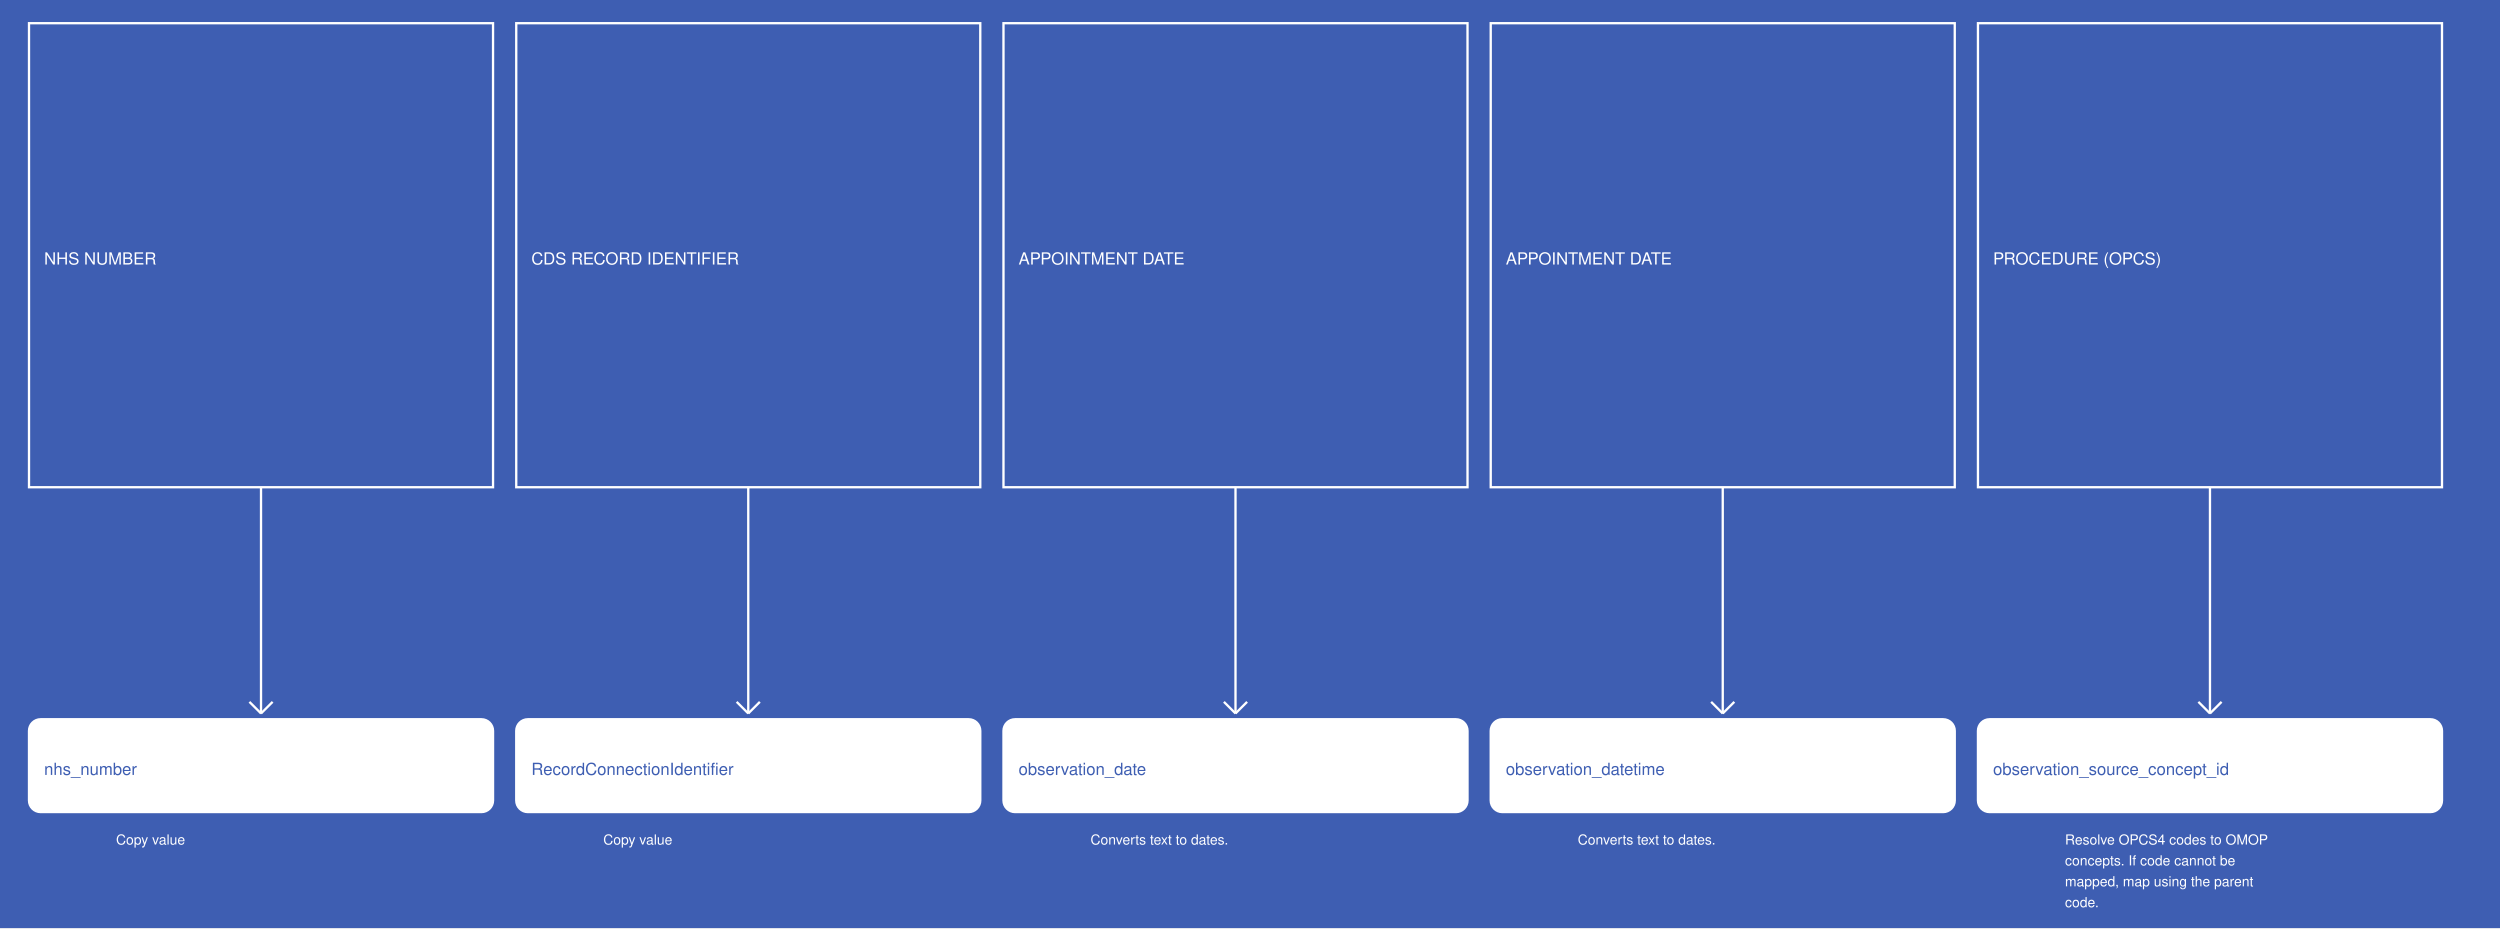
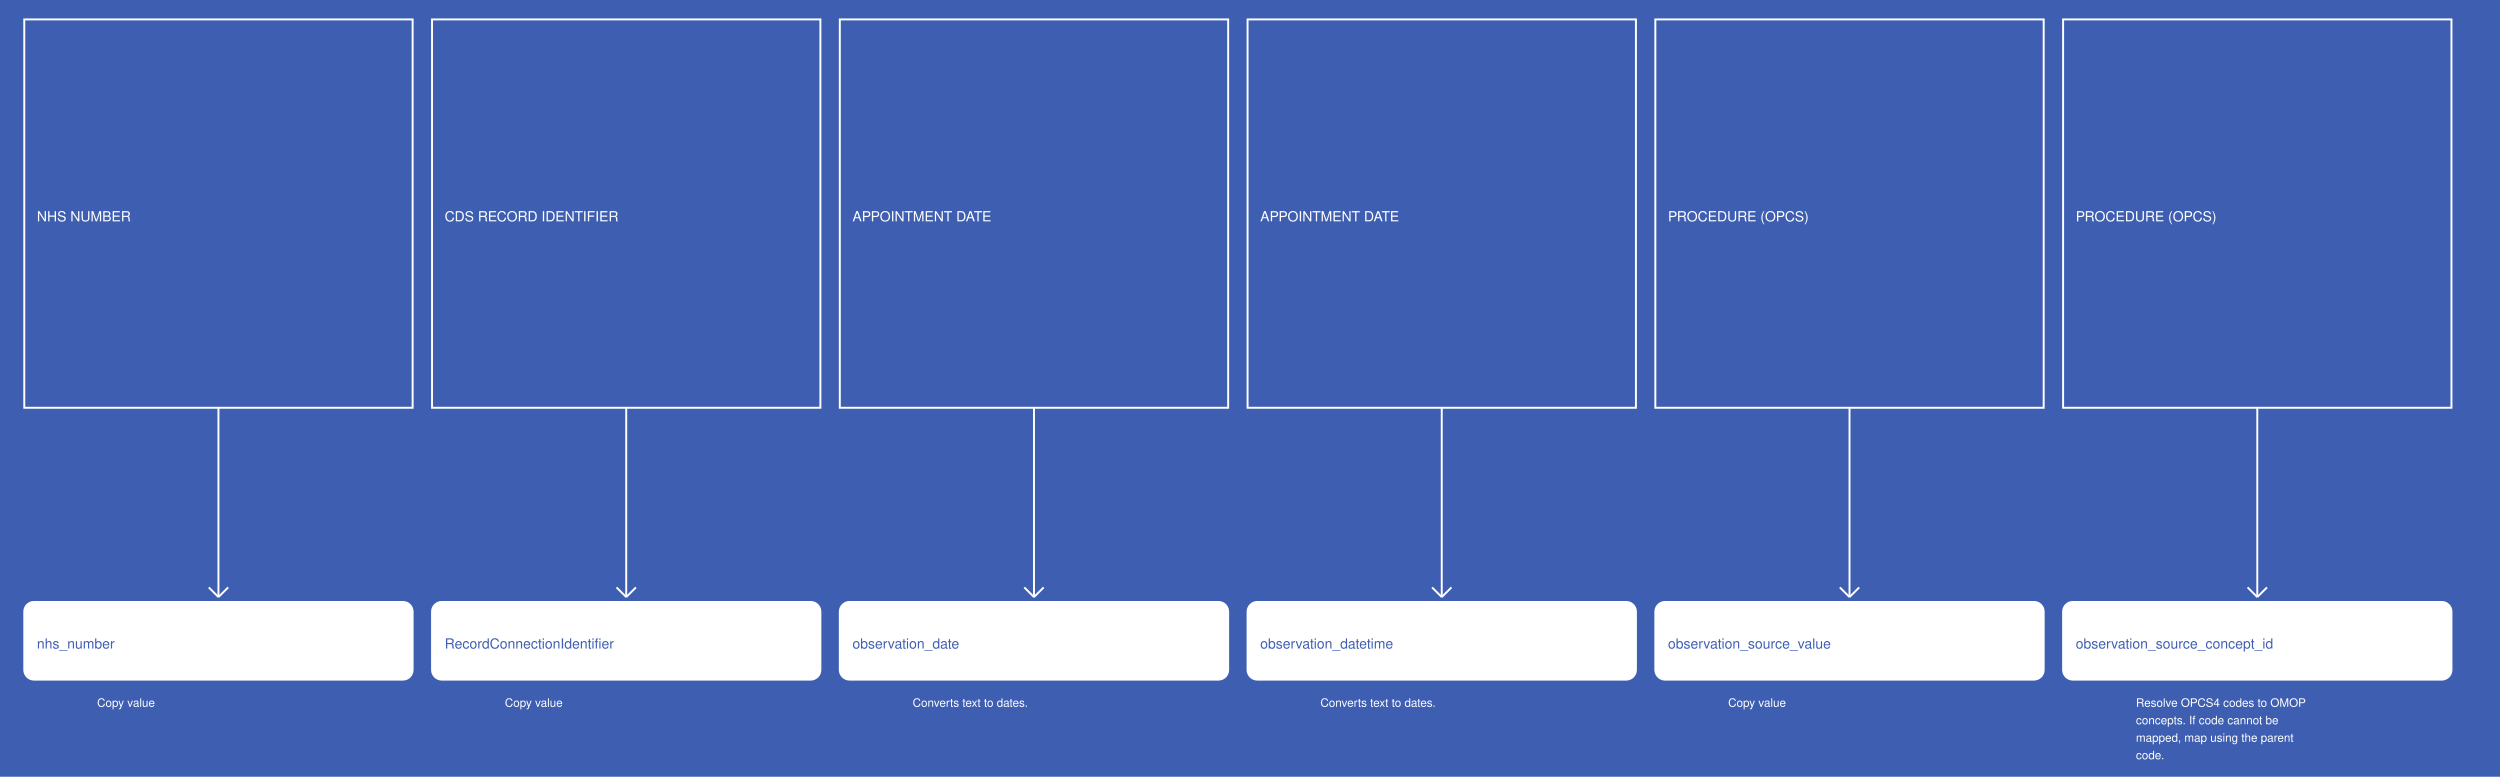
- <svg xmlns="http://www.w3.org/2000/svg" width="2155" height="800">
+ <svg xmlns="http://www.w3.org/2000/svg" width="2575" height="800">
  <rect width="100%" height="100%" fill="#3E5EB2" />
  <g>
    <rect x="25" y="20" width="400" height="400" fill="#3E5EB2" stroke="white" stroke-width="2" />
    <text x="38" y="228" fill="white" font-family="Helvetica" font-size="1.2em" text-anchor="start">NHS NUMBER</text>
  </g>
  <g>
    <line x1="225" y1="420" x2="225" y2="615" stroke="white" stroke-width="2" />
    <line x1="215" y1="605" x2="225" y2="615" stroke="white" stroke-width="2" />
    <line x1="235" y1="605" x2="225" y2="615" stroke="white" stroke-width="2" />
    <text x="100" y="728" fill="white" font-size="1em" font-family="Helvetica">Copy value</text>
  </g>
  <g>
    <rect x="25" y="620" width="400" height="80" fill="white" stroke="white" stroke-width="2" rx="10" />
    <text x="38" y="668" fill="#3E5EB2" font-family="Helvetica" font-size="1.2em" text-anchor="start">nhs_number</text>
  </g>
  <g>
    <rect x="445" y="20" width="400" height="400" fill="#3E5EB2" stroke="white" stroke-width="2" />
    <text x="458" y="228" fill="white" font-family="Helvetica" font-size="1.2em" text-anchor="start">CDS RECORD IDENTIFIER</text>
  </g>
  <g>
    <line x1="645" y1="420" x2="645" y2="615" stroke="white" stroke-width="2" />
    <line x1="635" y1="605" x2="645" y2="615" stroke="white" stroke-width="2" />
    <line x1="655" y1="605" x2="645" y2="615" stroke="white" stroke-width="2" />
    <text x="520" y="728" fill="white" font-size="1em" font-family="Helvetica">Copy value</text>
  </g>
  <g>
    <rect x="445" y="620" width="400" height="80" fill="white" stroke="white" stroke-width="2" rx="10" />
    <text x="458" y="668" fill="#3E5EB2" font-family="Helvetica" font-size="1.2em" text-anchor="start">RecordConnectionIdentifier</text>
  </g>
  <g>
    <rect x="865" y="20" width="400" height="400" fill="#3E5EB2" stroke="white" stroke-width="2" />
    <text x="878" y="228" fill="white" font-family="Helvetica" font-size="1.2em" text-anchor="start">APPOINTMENT DATE</text>
  </g>
  <g>
    <line x1="1065" y1="420" x2="1065" y2="615" stroke="white" stroke-width="2" />
    <line x1="1055" y1="605" x2="1065" y2="615" stroke="white" stroke-width="2" />
    <line x1="1075" y1="605" x2="1065" y2="615" stroke="white" stroke-width="2" />
    <text x="940" y="728" fill="white" font-size="1em" font-family="Helvetica">Converts text to dates.</text>
  </g>
  <g>
    <rect x="865" y="620" width="400" height="80" fill="white" stroke="white" stroke-width="2" rx="10" />
    <text x="878" y="668" fill="#3E5EB2" font-family="Helvetica" font-size="1.2em" text-anchor="start">observation_date</text>
  </g>
  <g>
    <rect x="1285" y="20" width="400" height="400" fill="#3E5EB2" stroke="white" stroke-width="2" />
    <text x="1298" y="228" fill="white" font-family="Helvetica" font-size="1.2em" text-anchor="start">APPOINTMENT DATE</text>
  </g>
  <g>
    <line x1="1485" y1="420" x2="1485" y2="615" stroke="white" stroke-width="2" />
    <line x1="1475" y1="605" x2="1485" y2="615" stroke="white" stroke-width="2" />
    <line x1="1495" y1="605" x2="1485" y2="615" stroke="white" stroke-width="2" />
    <text x="1360" y="728" fill="white" font-size="1em" font-family="Helvetica">Converts text to dates.</text>
  </g>
  <g>
    <rect x="1285" y="620" width="400" height="80" fill="white" stroke="white" stroke-width="2" rx="10" />
    <text x="1298" y="668" fill="#3E5EB2" font-family="Helvetica" font-size="1.2em" text-anchor="start">observation_datetime</text>
  </g>
  <g>
    <rect x="1705" y="20" width="400" height="400" fill="#3E5EB2" stroke="white" stroke-width="2" />
    <text x="1718" y="228" fill="white" font-family="Helvetica" font-size="1.2em" text-anchor="start">PROCEDURE (OPCS)</text>
  </g>
  <g>
    <line x1="1905" y1="420" x2="1905" y2="615" stroke="white" stroke-width="2" />
    <line x1="1895" y1="605" x2="1905" y2="615" stroke="white" stroke-width="2" />
    <line x1="1915" y1="605" x2="1905" y2="615" stroke="white" stroke-width="2" />
-     <text x="1780" y="728" fill="white" font-size="1em" font-family="Helvetica">Resolve OPCS4 codes to OMOP</text>
-     <text x="1780" y="746" fill="white" font-size="1em" font-family="Helvetica">concepts. If code cannot be</text>
-     <text x="1780" y="764" fill="white" font-size="1em" font-family="Helvetica">mapped, map using the parent</text>
-     <text x="1780" y="782" fill="white" font-size="1em" font-family="Helvetica">code.</text>
+     <text x="1780" y="728" fill="white" font-size="1em" font-family="Helvetica">Copy value</text>
  </g>
  <g>
    <rect x="1705" y="620" width="400" height="80" fill="white" stroke="white" stroke-width="2" rx="10" />
-     <text x="1718" y="668" fill="#3E5EB2" font-family="Helvetica" font-size="1.2em" text-anchor="start">observation_source_concept_id</text>
+     <text x="1718" y="668" fill="#3E5EB2" font-family="Helvetica" font-size="1.2em" text-anchor="start">observation_source_value</text>
+   </g>
+   <g>
+     <rect x="2125" y="20" width="400" height="400" fill="#3E5EB2" stroke="white" stroke-width="2" />
+     <text x="2138" y="228" fill="white" font-family="Helvetica" font-size="1.2em" text-anchor="start">PROCEDURE (OPCS)</text>
+   </g>
+   <g>
+     <line x1="2325" y1="420" x2="2325" y2="615" stroke="white" stroke-width="2" />
+     <line x1="2315" y1="605" x2="2325" y2="615" stroke="white" stroke-width="2" />
+     <line x1="2335" y1="605" x2="2325" y2="615" stroke="white" stroke-width="2" />
+     <text x="2200" y="728" fill="white" font-size="1em" font-family="Helvetica">Resolve OPCS4 codes to OMOP</text>
+     <text x="2200" y="746" fill="white" font-size="1em" font-family="Helvetica">concepts. If code cannot be</text>
+     <text x="2200" y="764" fill="white" font-size="1em" font-family="Helvetica">mapped, map using the parent</text>
+     <text x="2200" y="782" fill="white" font-size="1em" font-family="Helvetica">code.</text>
+   </g>
+   <g>
+     <rect x="2125" y="620" width="400" height="80" fill="white" stroke="white" stroke-width="2" rx="10" />
+     <text x="2138" y="668" fill="#3E5EB2" font-family="Helvetica" font-size="1.2em" text-anchor="start">observation_source_concept_id</text>
  </g>
</svg>
